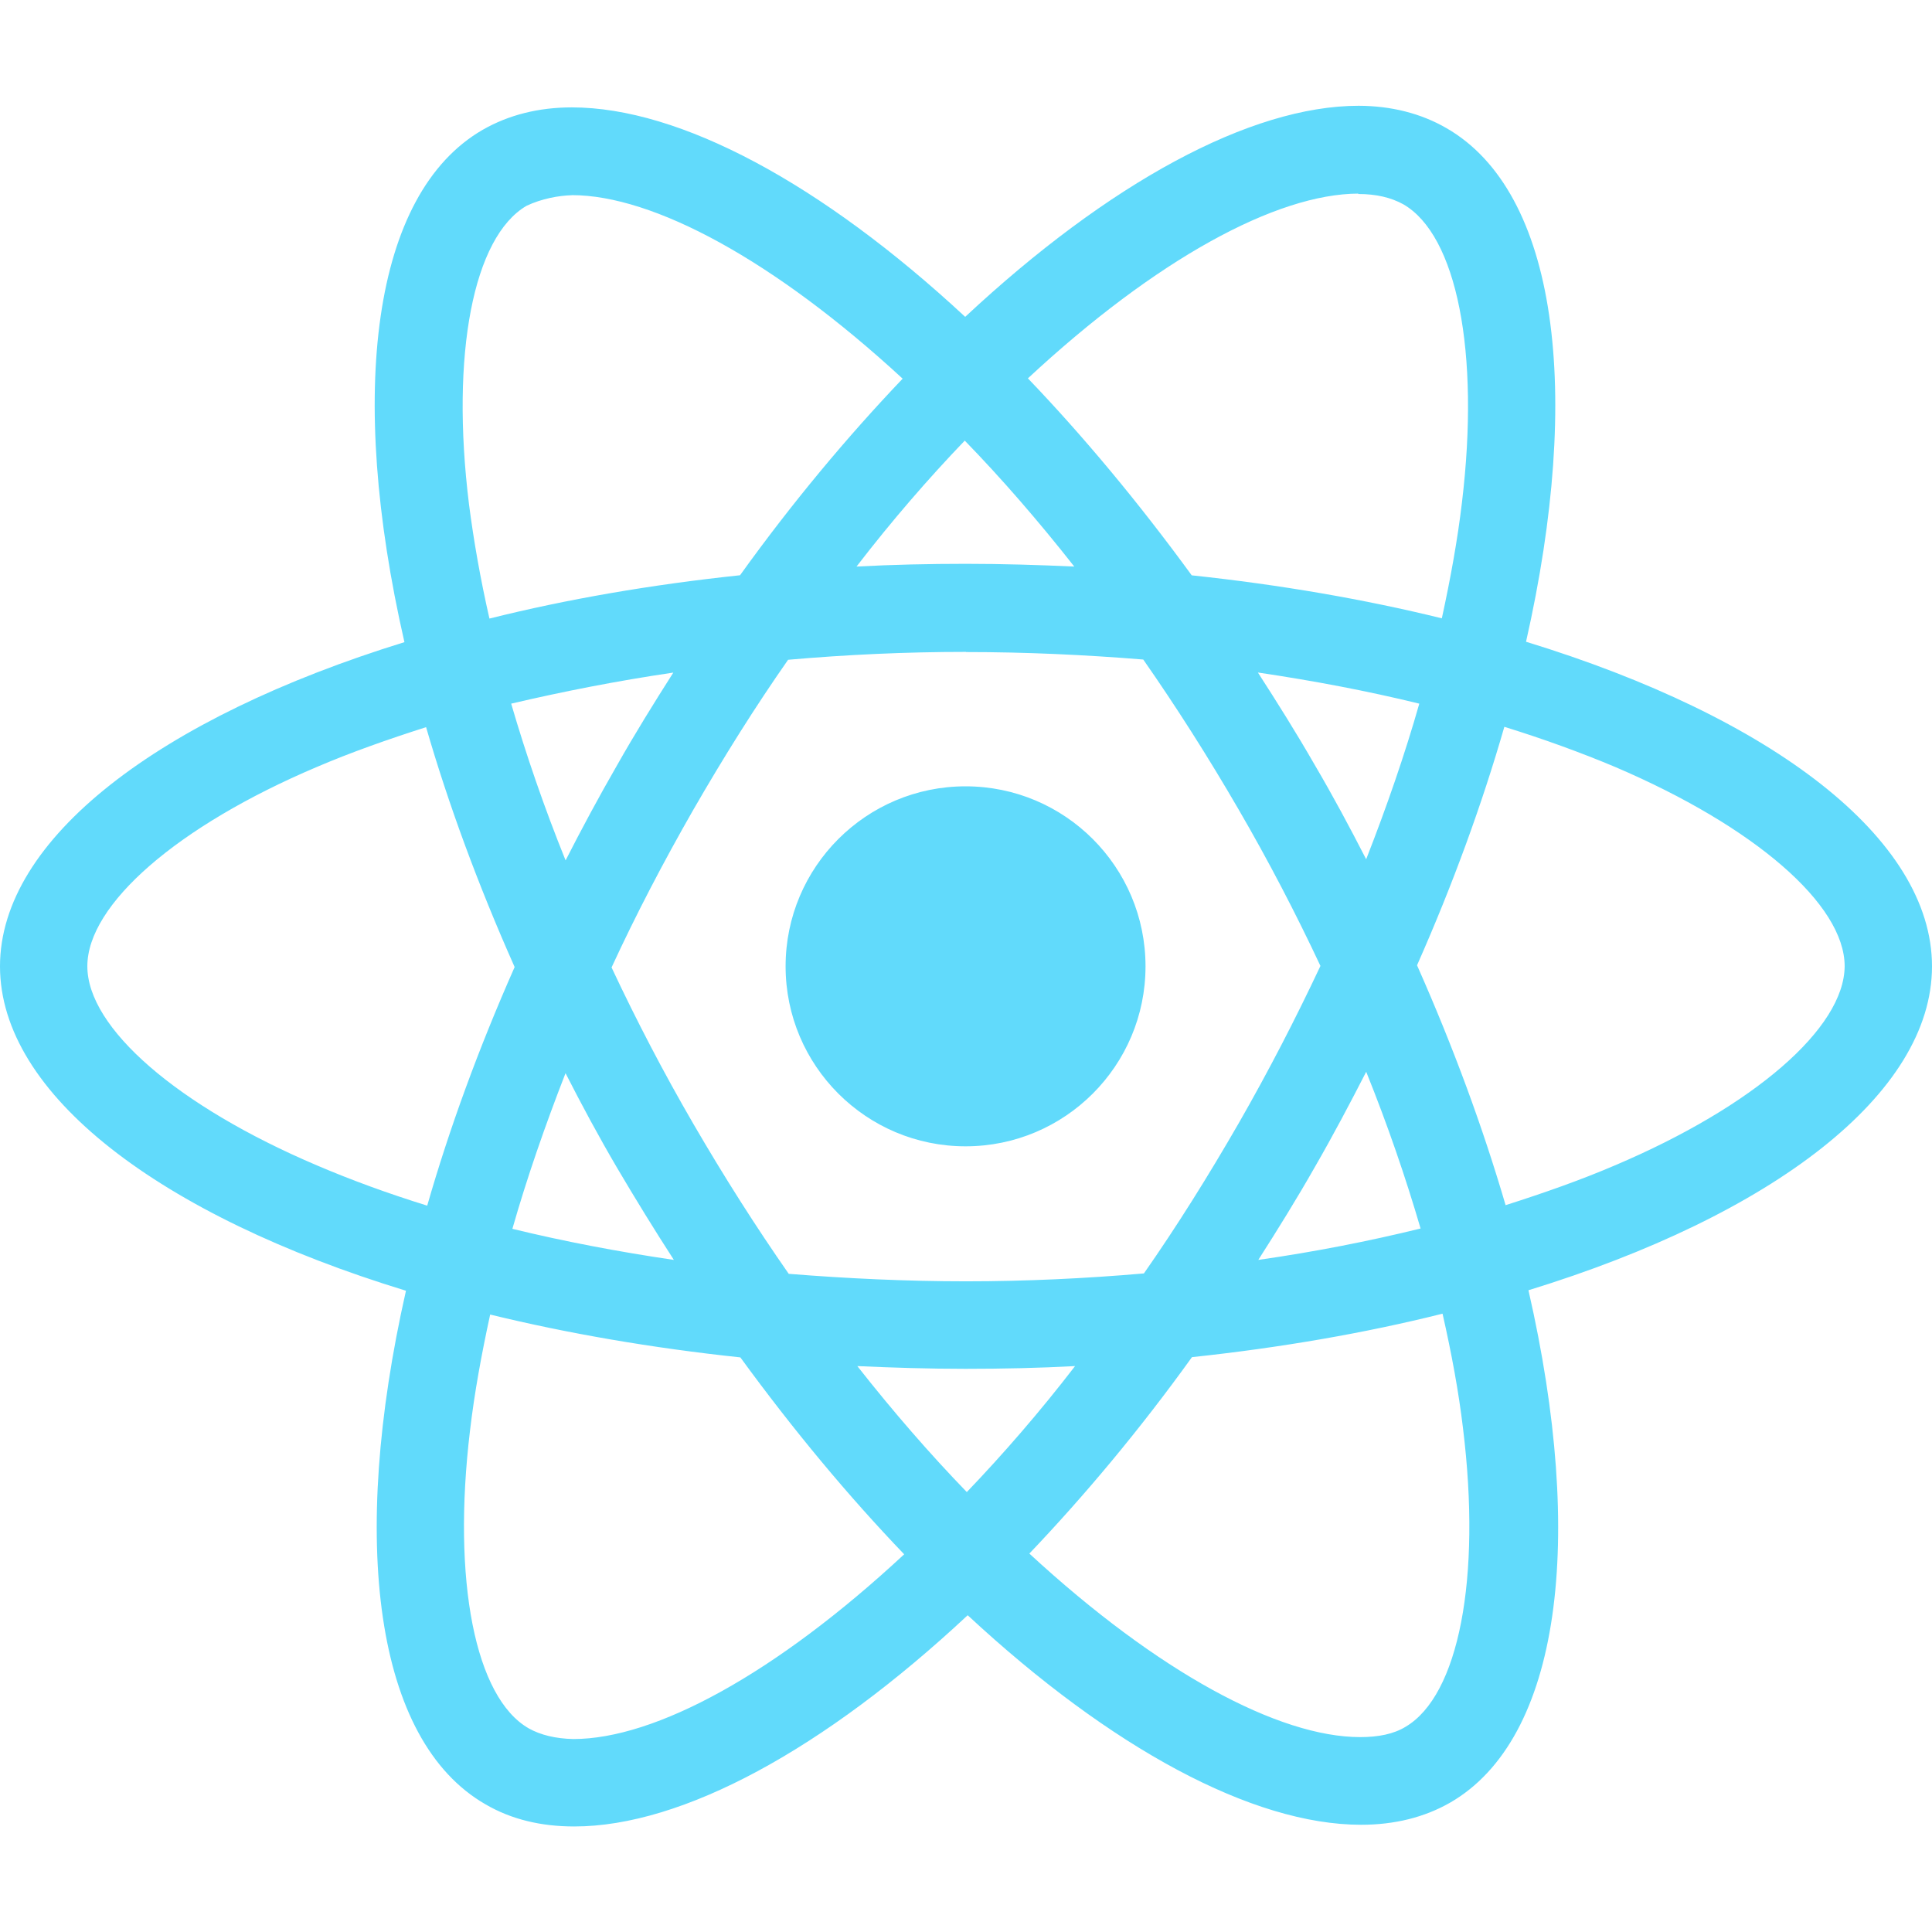
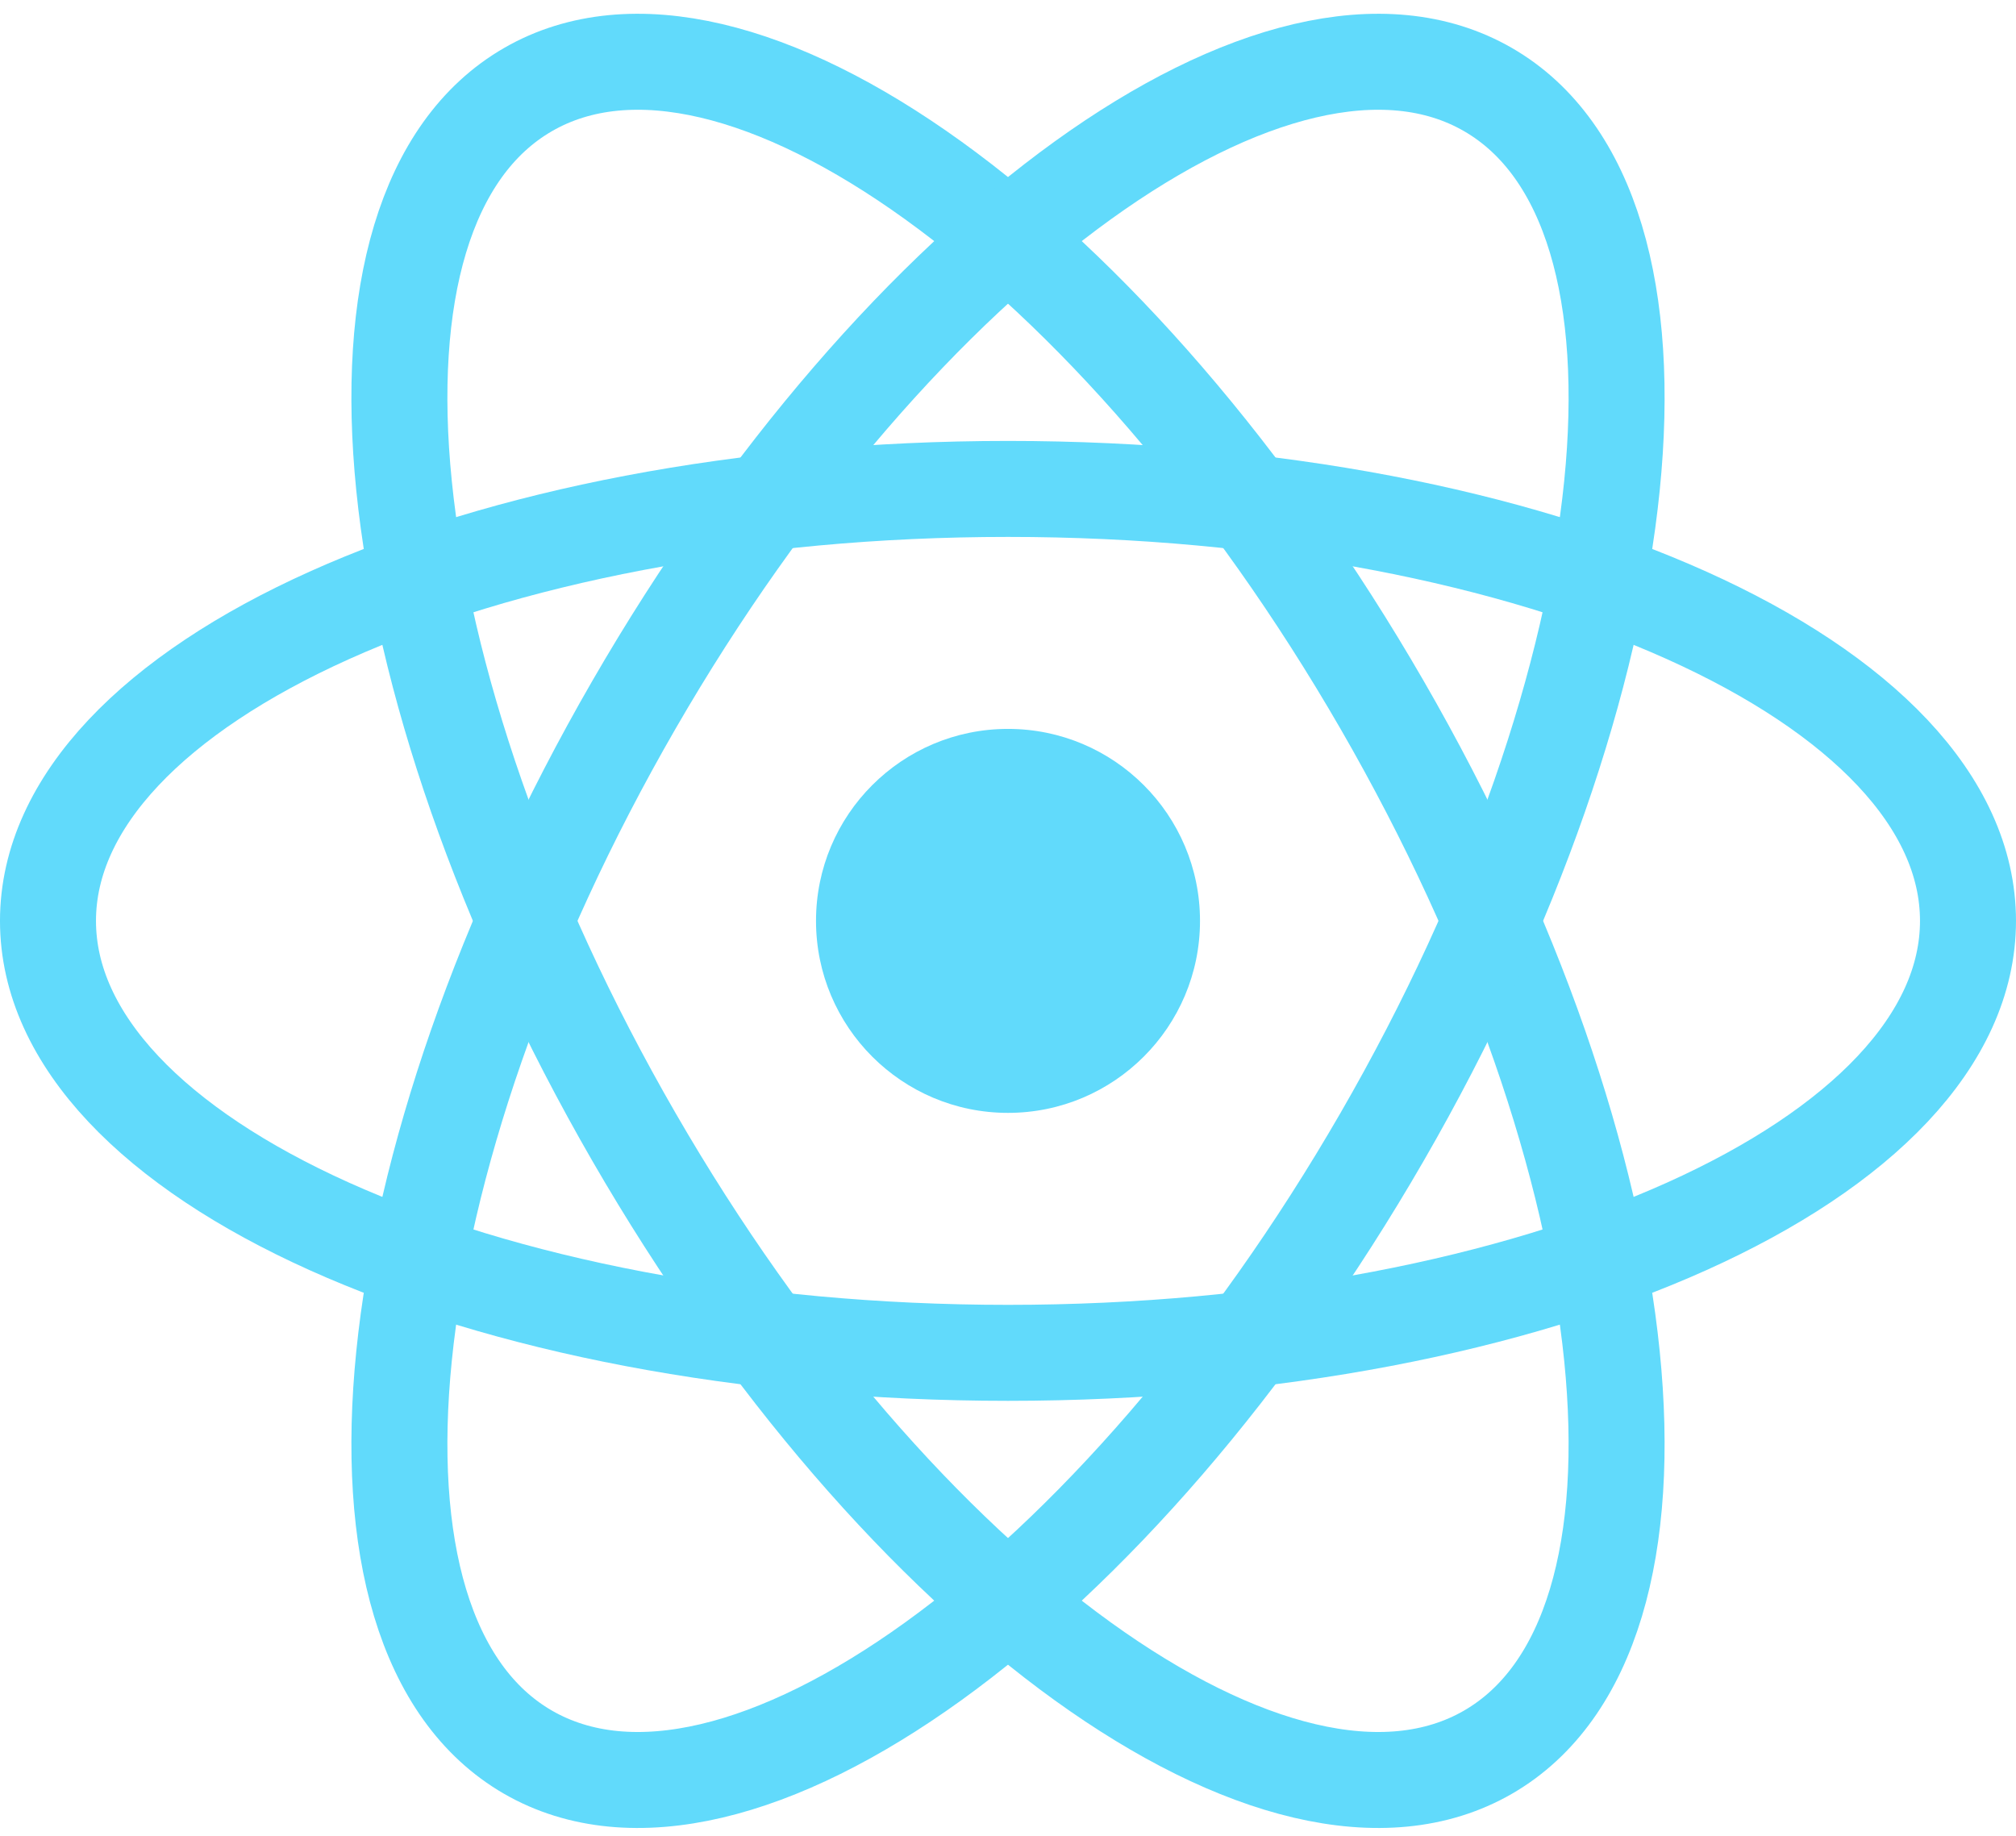
- <svg xmlns="http://www.w3.org/2000/svg" fill="#61DAFB" role="img" viewBox="0 0 24 24">
-   <path d="M14.23 12.004a2.236 2.236 0 0 1-2.235 2.236 2.236 2.236 0 0 1-2.236-2.236 2.236 2.236 0 0 1 2.235-2.236 2.236 2.236 0 0 1 2.236 2.236zm2.648-10.69c-1.346 0-3.107.96-4.888 2.622-1.78-1.653-3.542-2.602-4.887-2.602-.41 0-.783.093-1.106.278-1.375.793-1.683 3.264-.973 6.365C1.98 8.917 0 10.42 0 12.004c0 1.59 1.99 3.097 5.043 4.03-.704 3.113-.39 5.588.988 6.38.32.187.69.275 1.102.275 1.345 0 3.107-.96 4.888-2.624 1.78 1.654 3.542 2.603 4.887 2.603.41 0 .783-.09 1.106-.275 1.374-.792 1.683-3.263.973-6.365C22.02 15.096 24 13.59 24 12.004c0-1.59-1.99-3.097-5.043-4.032.704-3.11.39-5.587-.988-6.38-.318-.184-.688-.277-1.092-.278zm-.005 1.09v.006c.225 0 .406.044.558.127.666.382.955 1.835.73 3.704-.054.46-.142.945-.25 1.44-.96-.236-2.006-.417-3.107-.534-.66-.905-1.345-1.727-2.035-2.447 1.592-1.48 3.087-2.292 4.105-2.295zm-9.77.02c1.012 0 2.514.808 4.11 2.28-.686.72-1.37 1.537-2.02 2.442-1.107.117-2.154.298-3.113.538-.112-.49-.195-.964-.254-1.42-.23-1.868.054-3.32.714-3.707.19-.09.4-.127.563-.132zm4.882 3.05c.455.468.91.992 1.36 1.564-.44-.02-.89-.034-1.345-.034-.46 0-.915.01-1.36.034.44-.572.895-1.096 1.345-1.565zM12 8.1c.74 0 1.477.034 2.202.093.406.582.802 1.203 1.183 1.86.372.64.71 1.29 1.018 1.946-.308.655-.646 1.31-1.013 1.95-.38.66-.773 1.288-1.18 1.87-.728.063-1.466.098-2.21.098-.74 0-1.477-.035-2.202-.093-.406-.582-.802-1.204-1.183-1.86-.372-.64-.71-1.29-1.018-1.946.303-.657.646-1.313 1.013-1.954.38-.66.773-1.286 1.18-1.868.728-.064 1.466-.098 2.21-.098zm-3.635.254c-.24.377-.48.763-.704 1.16-.225.39-.435.782-.635 1.174-.265-.656-.49-1.31-.676-1.947.64-.15 1.315-.283 2.015-.386zm7.26 0c.695.103 1.365.23 2.006.387-.18.632-.405 1.282-.66 1.933-.2-.39-.41-.783-.64-1.174-.225-.392-.465-.774-.705-1.146zm3.063.675c.484.15.944.317 1.375.498 1.732.74 2.852 1.708 2.852 2.476-.005.768-1.125 1.74-2.857 2.475-.42.18-.88.342-1.355.493-.28-.958-.646-1.956-1.1-2.98.45-1.017.81-2.01 1.085-2.964zm-13.395.004c.278.96.645 1.957 1.1 2.98-.45 1.017-.812 2.01-1.086 2.964-.484-.15-.944-.318-1.37-.5-1.732-.737-2.852-1.706-2.852-2.474 0-.768 1.12-1.742 2.852-2.476.42-.18.88-.342 1.356-.494zm11.678 4.28c.265.657.49 1.312.676 1.948-.64.157-1.316.29-2.016.39.24-.375.48-.762.705-1.158.225-.39.435-.788.636-1.18zm-9.945.02c.2.392.41.783.64 1.175.23.39.465.772.705 1.143-.695-.102-1.365-.23-2.006-.386.18-.63.406-1.282.66-1.933zM17.92 16.32c.112.493.2.968.254 1.423.23 1.868-.054 3.32-.714 3.708-.147.09-.338.128-.563.128-1.012 0-2.514-.807-4.11-2.28.686-.72 1.37-1.536 2.02-2.44 1.107-.118 2.154-.3 3.113-.54zm-11.83.01c.96.234 2.006.415 3.107.532.66.905 1.345 1.727 2.035 2.446-1.595 1.483-3.092 2.295-4.11 2.295-.22-.005-.406-.05-.553-.132-.666-.38-.955-1.834-.73-3.703.054-.46.142-.944.25-1.438zm4.56.64c.44.02.89.034 1.345.034.46 0 .915-.01 1.36-.034-.44.572-.895 1.095-1.345 1.565-.455-.47-.91-.993-1.36-1.565z" />
+ <svg xmlns="http://www.w3.org/2000/svg" fill="none" viewBox="0 0 112 102">
+   <path d="m56 61.832c5.891 0 10.667-4.776 10.667-10.667s-4.777-10.667-10.667-10.667-10.666 4.776-10.666 10.667 4.774 10.667 10.666 10.667z" fill="#61dafb" />
+   <g stroke="#61dafb" stroke-width="5.333">
+     <path d="m56 75.165c29.455 0 53.333-10.745 53.333-24s-23.878-24-53.333-24-53.334 10.745-53.334 24 23.879 24 53.334 24z" />
+     <path d="m35.215 63.165c14.728 25.509 35.972 40.815 47.451 34.188 11.48-6.628 8.846-32.68-5.882-58.188-14.727-25.51-35.972-40.816-47.45-34.188-11.48 6.627-8.846 32.679 5.881 58.188z" />
+     <path d="m35.215 39.165c-14.727 25.509-17.36 51.56-5.882 58.188 11.48 6.627 32.724-8.68 47.451-34.188 14.728-25.51 17.362-51.56 5.883-58.188-11.48-6.628-32.724 8.679-47.452 34.188z" />
+   </g>
</svg>
